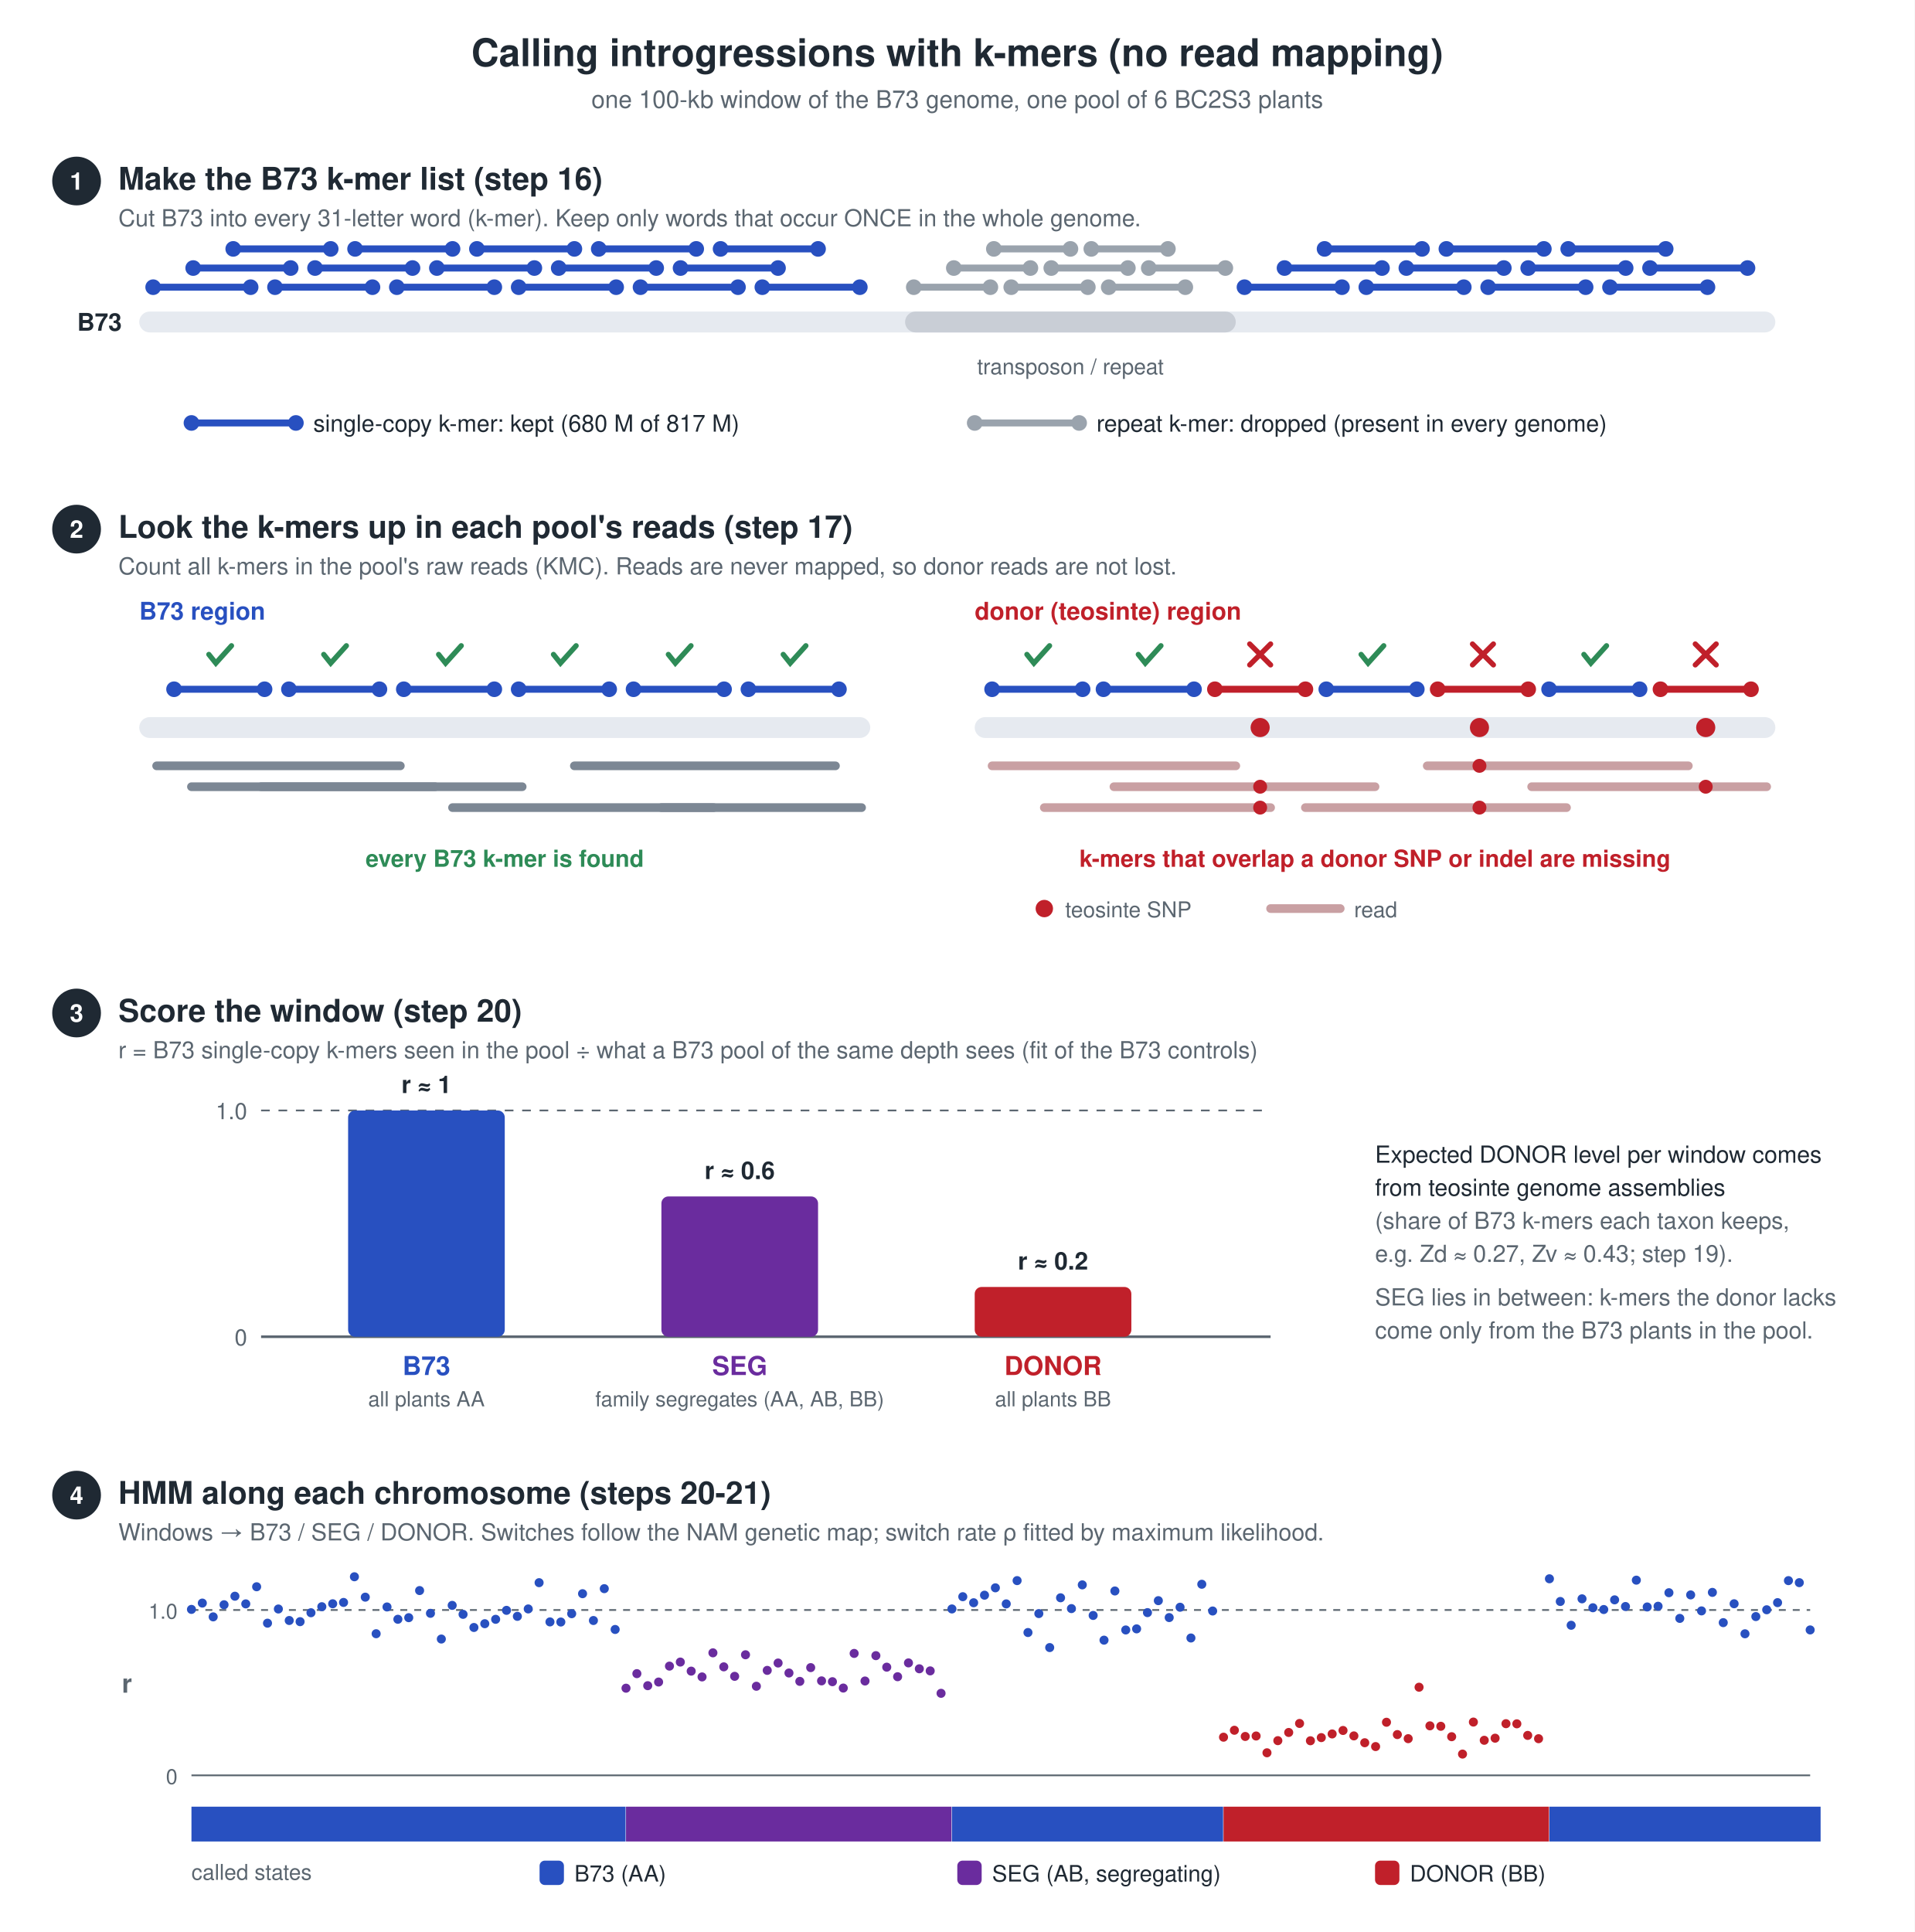
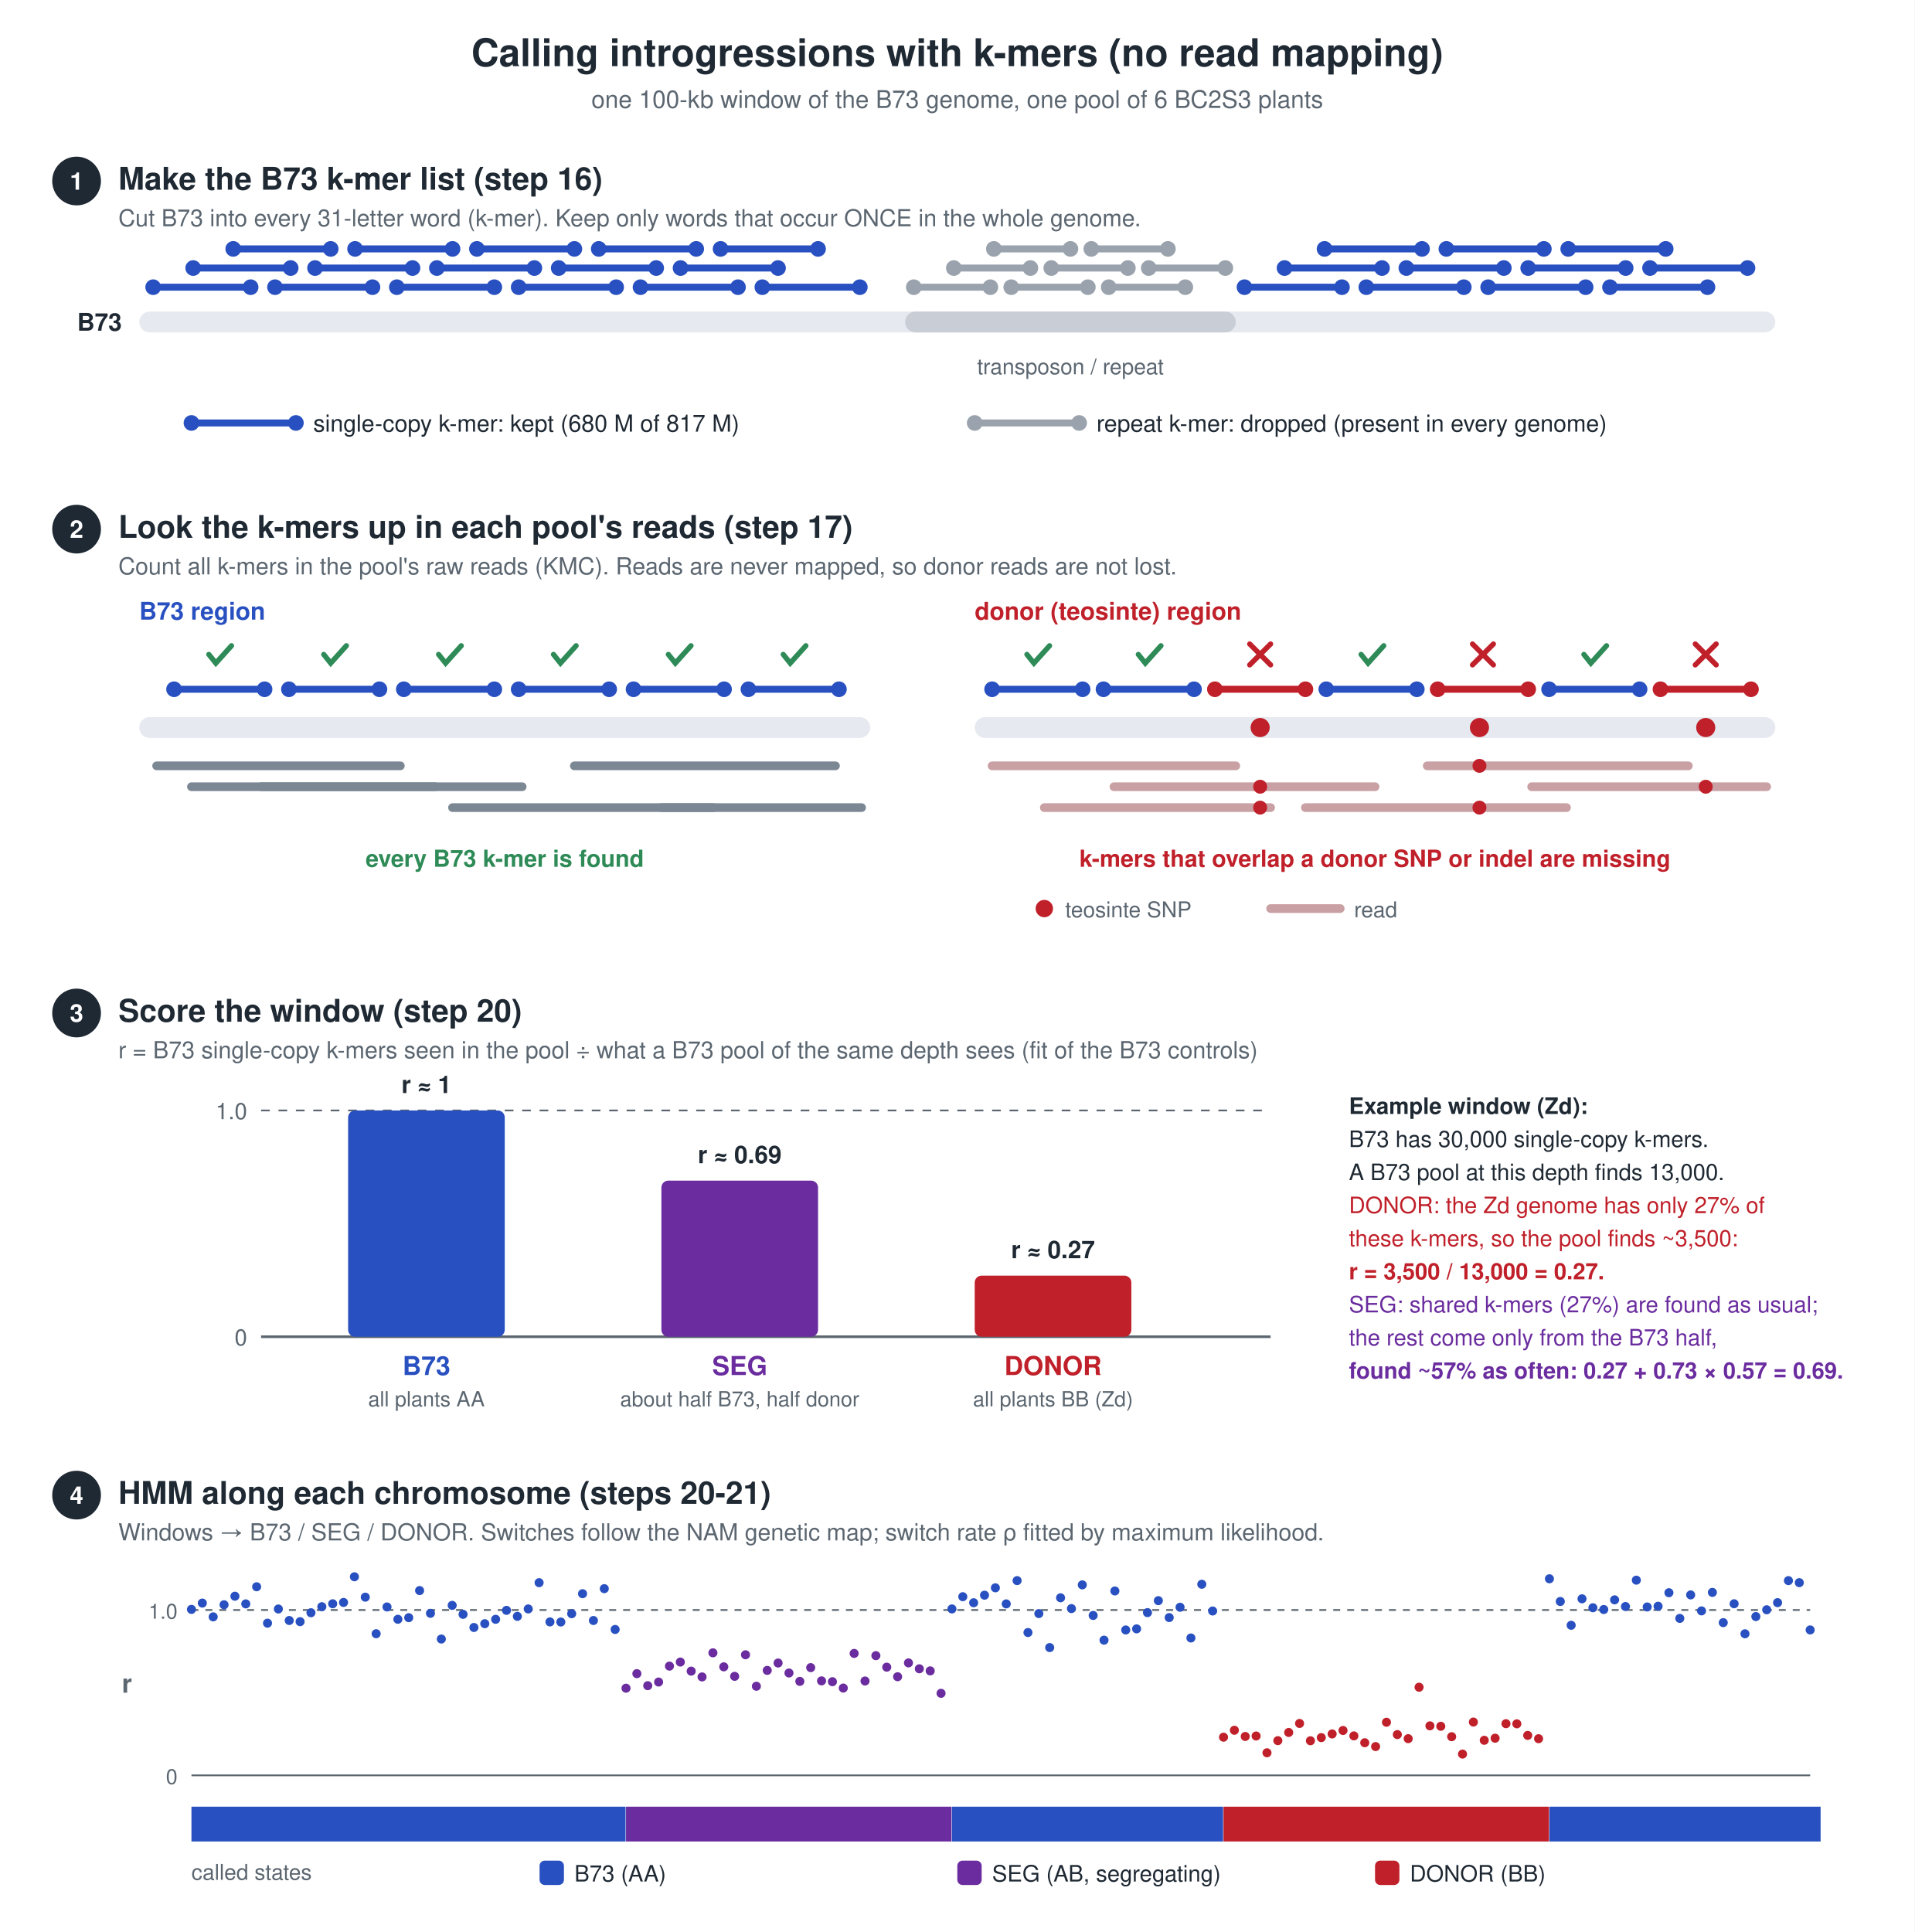
<svg xmlns="http://www.w3.org/2000/svg" width="1100" height="1110" viewBox="0 0 1100 1110" font-family="Helvetica, Arial, sans-serif">
  <rect x="0" y="0" width="1100" height="1110" fill="#FFFFFF" />
  <text x="550.0" y="38" font-size="22" font-weight="bold" fill="#1F2933" text-anchor="middle">Calling introgressions with k-mers (no read mapping)</text>
  <text x="550.0" y="62" font-size="14" font-weight="normal" fill="#5B6670" text-anchor="middle">one 100-kb window of the B73 genome, one pool of 6 BC2S3 plants</text>
  <rect x="20" y="90" width="1060" height="0" rx="0" fill="none" stroke="none" stroke-width="0" />
  <circle cx="44" cy="104" r="14" fill="#1F2933" stroke="none" stroke-width="0" />
  <text x="44" y="109" font-size="14" font-weight="bold" fill="#fff" text-anchor="middle">1</text>
  <text x="68" y="109" font-size="18" font-weight="bold" fill="#1F2933" text-anchor="start">Make the B73 k-mer list (step 16)</text>
  <text x="68" y="130" font-size="13.5" font-weight="normal" fill="#5B6670" text-anchor="start">Cut B73 into every 31-letter word (k-mer). Keep only words that occur ONCE in the whole genome.</text>
  <rect x="80" y="179" width="940" height="12" rx="6" fill="#E6EAF0" stroke="none" stroke-width="0" />
  <text x="70" y="190" font-size="14" font-weight="bold" fill="#1F2933" text-anchor="end">B73</text>
  <rect x="520" y="179" width="190" height="12" rx="6" fill="#C9CED6" stroke="none" stroke-width="0" />
  <text x="615" y="215" font-size="12.5" font-weight="normal" fill="#5B6670" text-anchor="middle">transposon / repeat</text>
  <line x1="88" y1="165" x2="144" y2="165" stroke="#2850C0" stroke-width="4" stroke-linecap="round" />
  <circle cx="88" cy="165" r="4.5" fill="#2850C0" stroke="none" stroke-width="0" />
  <circle cx="144" cy="165" r="4.5" fill="#2850C0" stroke="none" stroke-width="0" />
  <line x1="158" y1="165" x2="214" y2="165" stroke="#2850C0" stroke-width="4" stroke-linecap="round" />
  <circle cx="158" cy="165" r="4.5" fill="#2850C0" stroke="none" stroke-width="0" />
  <circle cx="214" cy="165" r="4.5" fill="#2850C0" stroke="none" stroke-width="0" />
  <line x1="228" y1="165" x2="284" y2="165" stroke="#2850C0" stroke-width="4" stroke-linecap="round" />
  <circle cx="228" cy="165" r="4.5" fill="#2850C0" stroke="none" stroke-width="0" />
  <circle cx="284" cy="165" r="4.5" fill="#2850C0" stroke="none" stroke-width="0" />
  <line x1="298" y1="165" x2="354" y2="165" stroke="#2850C0" stroke-width="4" stroke-linecap="round" />
  <circle cx="298" cy="165" r="4.5" fill="#2850C0" stroke="none" stroke-width="0" />
  <circle cx="354" cy="165" r="4.5" fill="#2850C0" stroke="none" stroke-width="0" />
  <line x1="368" y1="165" x2="424" y2="165" stroke="#2850C0" stroke-width="4" stroke-linecap="round" />
  <circle cx="368" cy="165" r="4.5" fill="#2850C0" stroke="none" stroke-width="0" />
  <circle cx="424" cy="165" r="4.5" fill="#2850C0" stroke="none" stroke-width="0" />
  <line x1="438" y1="165" x2="494" y2="165" stroke="#2850C0" stroke-width="4" stroke-linecap="round" />
  <circle cx="438" cy="165" r="4.5" fill="#2850C0" stroke="none" stroke-width="0" />
  <circle cx="494" cy="165" r="4.5" fill="#2850C0" stroke="none" stroke-width="0" />
  <line x1="111" y1="154" x2="167" y2="154" stroke="#2850C0" stroke-width="4" stroke-linecap="round" />
  <circle cx="111" cy="154" r="4.5" fill="#2850C0" stroke="none" stroke-width="0" />
  <circle cx="167" cy="154" r="4.5" fill="#2850C0" stroke="none" stroke-width="0" />
  <line x1="181" y1="154" x2="237" y2="154" stroke="#2850C0" stroke-width="4" stroke-linecap="round" />
  <circle cx="181" cy="154" r="4.5" fill="#2850C0" stroke="none" stroke-width="0" />
  <circle cx="237" cy="154" r="4.5" fill="#2850C0" stroke="none" stroke-width="0" />
  <line x1="251" y1="154" x2="307" y2="154" stroke="#2850C0" stroke-width="4" stroke-linecap="round" />
  <circle cx="251" cy="154" r="4.5" fill="#2850C0" stroke="none" stroke-width="0" />
  <circle cx="307" cy="154" r="4.5" fill="#2850C0" stroke="none" stroke-width="0" />
  <line x1="321" y1="154" x2="377" y2="154" stroke="#2850C0" stroke-width="4" stroke-linecap="round" />
  <circle cx="321" cy="154" r="4.5" fill="#2850C0" stroke="none" stroke-width="0" />
  <circle cx="377" cy="154" r="4.5" fill="#2850C0" stroke="none" stroke-width="0" />
  <line x1="391" y1="154" x2="447" y2="154" stroke="#2850C0" stroke-width="4" stroke-linecap="round" />
  <circle cx="391" cy="154" r="4.5" fill="#2850C0" stroke="none" stroke-width="0" />
  <circle cx="447" cy="154" r="4.5" fill="#2850C0" stroke="none" stroke-width="0" />
  <line x1="134" y1="143" x2="190" y2="143" stroke="#2850C0" stroke-width="4" stroke-linecap="round" />
  <circle cx="134" cy="143" r="4.5" fill="#2850C0" stroke="none" stroke-width="0" />
  <circle cx="190" cy="143" r="4.5" fill="#2850C0" stroke="none" stroke-width="0" />
  <line x1="204" y1="143" x2="260" y2="143" stroke="#2850C0" stroke-width="4" stroke-linecap="round" />
  <circle cx="204" cy="143" r="4.5" fill="#2850C0" stroke="none" stroke-width="0" />
  <circle cx="260" cy="143" r="4.5" fill="#2850C0" stroke="none" stroke-width="0" />
  <line x1="274" y1="143" x2="330" y2="143" stroke="#2850C0" stroke-width="4" stroke-linecap="round" />
  <circle cx="274" cy="143" r="4.5" fill="#2850C0" stroke="none" stroke-width="0" />
  <circle cx="330" cy="143" r="4.5" fill="#2850C0" stroke="none" stroke-width="0" />
  <line x1="344" y1="143" x2="400" y2="143" stroke="#2850C0" stroke-width="4" stroke-linecap="round" />
  <circle cx="344" cy="143" r="4.5" fill="#2850C0" stroke="none" stroke-width="0" />
  <circle cx="400" cy="143" r="4.5" fill="#2850C0" stroke="none" stroke-width="0" />
  <line x1="414" y1="143" x2="470" y2="143" stroke="#2850C0" stroke-width="4" stroke-linecap="round" />
  <circle cx="414" cy="143" r="4.5" fill="#2850C0" stroke="none" stroke-width="0" />
  <circle cx="470" cy="143" r="4.5" fill="#2850C0" stroke="none" stroke-width="0" />
  <line x1="525" y1="165" x2="569" y2="165" stroke="#9AA3AD" stroke-width="4" stroke-linecap="round" />
  <circle cx="525" cy="165" r="4.5" fill="#9AA3AD" stroke="none" stroke-width="0" />
  <circle cx="569" cy="165" r="4.5" fill="#9AA3AD" stroke="none" stroke-width="0" />
  <line x1="581" y1="165" x2="625" y2="165" stroke="#9AA3AD" stroke-width="4" stroke-linecap="round" />
  <circle cx="581" cy="165" r="4.5" fill="#9AA3AD" stroke="none" stroke-width="0" />
  <circle cx="625" cy="165" r="4.5" fill="#9AA3AD" stroke="none" stroke-width="0" />
  <line x1="637" y1="165" x2="681" y2="165" stroke="#9AA3AD" stroke-width="4" stroke-linecap="round" />
  <circle cx="637" cy="165" r="4.5" fill="#9AA3AD" stroke="none" stroke-width="0" />
  <circle cx="681" cy="165" r="4.5" fill="#9AA3AD" stroke="none" stroke-width="0" />
  <line x1="548" y1="154" x2="592" y2="154" stroke="#9AA3AD" stroke-width="4" stroke-linecap="round" />
  <circle cx="548" cy="154" r="4.5" fill="#9AA3AD" stroke="none" stroke-width="0" />
  <circle cx="592" cy="154" r="4.5" fill="#9AA3AD" stroke="none" stroke-width="0" />
  <line x1="604" y1="154" x2="648" y2="154" stroke="#9AA3AD" stroke-width="4" stroke-linecap="round" />
  <circle cx="604" cy="154" r="4.5" fill="#9AA3AD" stroke="none" stroke-width="0" />
  <circle cx="648" cy="154" r="4.5" fill="#9AA3AD" stroke="none" stroke-width="0" />
  <line x1="660" y1="154" x2="704" y2="154" stroke="#9AA3AD" stroke-width="4" stroke-linecap="round" />
  <circle cx="660" cy="154" r="4.5" fill="#9AA3AD" stroke="none" stroke-width="0" />
  <circle cx="704" cy="154" r="4.5" fill="#9AA3AD" stroke="none" stroke-width="0" />
  <line x1="571" y1="143" x2="615" y2="143" stroke="#9AA3AD" stroke-width="4" stroke-linecap="round" />
  <circle cx="571" cy="143" r="4.5" fill="#9AA3AD" stroke="none" stroke-width="0" />
  <circle cx="615" cy="143" r="4.5" fill="#9AA3AD" stroke="none" stroke-width="0" />
  <line x1="627" y1="143" x2="671" y2="143" stroke="#9AA3AD" stroke-width="4" stroke-linecap="round" />
  <circle cx="627" cy="143" r="4.5" fill="#9AA3AD" stroke="none" stroke-width="0" />
  <circle cx="671" cy="143" r="4.5" fill="#9AA3AD" stroke="none" stroke-width="0" />
  <line x1="715" y1="165" x2="771" y2="165" stroke="#2850C0" stroke-width="4" stroke-linecap="round" />
  <circle cx="715" cy="165" r="4.5" fill="#2850C0" stroke="none" stroke-width="0" />
  <circle cx="771" cy="165" r="4.5" fill="#2850C0" stroke="none" stroke-width="0" />
  <line x1="785" y1="165" x2="841" y2="165" stroke="#2850C0" stroke-width="4" stroke-linecap="round" />
  <circle cx="785" cy="165" r="4.5" fill="#2850C0" stroke="none" stroke-width="0" />
  <circle cx="841" cy="165" r="4.5" fill="#2850C0" stroke="none" stroke-width="0" />
  <line x1="855" y1="165" x2="911" y2="165" stroke="#2850C0" stroke-width="4" stroke-linecap="round" />
  <circle cx="855" cy="165" r="4.5" fill="#2850C0" stroke="none" stroke-width="0" />
  <circle cx="911" cy="165" r="4.5" fill="#2850C0" stroke="none" stroke-width="0" />
  <line x1="925" y1="165" x2="981" y2="165" stroke="#2850C0" stroke-width="4" stroke-linecap="round" />
  <circle cx="925" cy="165" r="4.5" fill="#2850C0" stroke="none" stroke-width="0" />
  <circle cx="981" cy="165" r="4.5" fill="#2850C0" stroke="none" stroke-width="0" />
  <line x1="738" y1="154" x2="794" y2="154" stroke="#2850C0" stroke-width="4" stroke-linecap="round" />
  <circle cx="738" cy="154" r="4.5" fill="#2850C0" stroke="none" stroke-width="0" />
  <circle cx="794" cy="154" r="4.5" fill="#2850C0" stroke="none" stroke-width="0" />
  <line x1="808" y1="154" x2="864" y2="154" stroke="#2850C0" stroke-width="4" stroke-linecap="round" />
  <circle cx="808" cy="154" r="4.5" fill="#2850C0" stroke="none" stroke-width="0" />
  <circle cx="864" cy="154" r="4.5" fill="#2850C0" stroke="none" stroke-width="0" />
  <line x1="878" y1="154" x2="934" y2="154" stroke="#2850C0" stroke-width="4" stroke-linecap="round" />
  <circle cx="878" cy="154" r="4.5" fill="#2850C0" stroke="none" stroke-width="0" />
  <circle cx="934" cy="154" r="4.5" fill="#2850C0" stroke="none" stroke-width="0" />
  <line x1="948" y1="154" x2="1004" y2="154" stroke="#2850C0" stroke-width="4" stroke-linecap="round" />
  <circle cx="948" cy="154" r="4.5" fill="#2850C0" stroke="none" stroke-width="0" />
  <circle cx="1004" cy="154" r="4.5" fill="#2850C0" stroke="none" stroke-width="0" />
  <line x1="761" y1="143" x2="817" y2="143" stroke="#2850C0" stroke-width="4" stroke-linecap="round" />
  <circle cx="761" cy="143" r="4.5" fill="#2850C0" stroke="none" stroke-width="0" />
  <circle cx="817" cy="143" r="4.5" fill="#2850C0" stroke="none" stroke-width="0" />
  <line x1="831" y1="143" x2="887" y2="143" stroke="#2850C0" stroke-width="4" stroke-linecap="round" />
  <circle cx="831" cy="143" r="4.5" fill="#2850C0" stroke="none" stroke-width="0" />
  <circle cx="887" cy="143" r="4.5" fill="#2850C0" stroke="none" stroke-width="0" />
  <line x1="901" y1="143" x2="957" y2="143" stroke="#2850C0" stroke-width="4" stroke-linecap="round" />
  <circle cx="901" cy="143" r="4.5" fill="#2850C0" stroke="none" stroke-width="0" />
  <circle cx="957" cy="143" r="4.5" fill="#2850C0" stroke="none" stroke-width="0" />
  <line x1="110" y1="243" x2="170" y2="243" stroke="#2850C0" stroke-width="4" stroke-linecap="round" />
  <circle cx="110" cy="243" r="4.5" fill="#2850C0" stroke="none" stroke-width="0" />
  <circle cx="170" cy="243" r="4.5" fill="#2850C0" stroke="none" stroke-width="0" />
  <text x="180" y="248" font-size="13.5" font-weight="normal" fill="#1F2933" text-anchor="start">single-copy k-mer: kept (680 M of 817 M)</text>
  <line x1="560" y1="243" x2="620" y2="243" stroke="#9AA3AD" stroke-width="4" stroke-linecap="round" />
  <circle cx="560" cy="243" r="4.5" fill="#9AA3AD" stroke="none" stroke-width="0" />
  <circle cx="620" cy="243" r="4.5" fill="#9AA3AD" stroke="none" stroke-width="0" />
  <text x="630" y="248" font-size="13.5" font-weight="normal" fill="#1F2933" text-anchor="start">repeat k-mer: dropped (present in every genome)</text>
  <rect x="20" y="290" width="1060" height="0" rx="0" fill="none" stroke="none" stroke-width="0" />
  <circle cx="44" cy="304" r="14" fill="#1F2933" stroke="none" stroke-width="0" />
  <text x="44" y="309" font-size="14" font-weight="bold" fill="#fff" text-anchor="middle">2</text>
  <text x="68" y="309" font-size="18" font-weight="bold" fill="#1F2933" text-anchor="start">Look the k-mers up in each pool's reads (step 17)</text>
  <text x="68" y="330" font-size="13.5" font-weight="normal" fill="#5B6670" text-anchor="start">Count all k-mers in the pool's raw reads (KMC). Reads are never mapped, so donor reads are not lost.</text>
  <text x="80" y="356" font-size="14" font-weight="bold" fill="#2850C0" text-anchor="start">B73 region</text>
  <rect x="80" y="412" width="420" height="12" rx="6" fill="#E6EAF0" stroke="none" stroke-width="0" />
  <line x1="90" y1="440" x2="230" y2="440" stroke="#7C8794" stroke-width="5" stroke-linecap="round" />
  <line x1="150" y1="452" x2="300" y2="452" stroke="#7C8794" stroke-width="5" stroke-linecap="round" />
  <line x1="260" y1="464" x2="410" y2="464" stroke="#7C8794" stroke-width="5" stroke-linecap="round" />
  <line x1="330" y1="440" x2="480" y2="440" stroke="#7C8794" stroke-width="5" stroke-linecap="round" />
  <line x1="110" y1="452" x2="250" y2="452" stroke="#7C8794" stroke-width="5" stroke-linecap="round" />
  <line x1="380" y1="464" x2="495" y2="464" stroke="#7C8794" stroke-width="5" stroke-linecap="round" />
  <line x1="100" y1="396" x2="152" y2="396" stroke="#2850C0" stroke-width="4" stroke-linecap="round" />
  <circle cx="100" cy="396" r="4.5" fill="#2850C0" stroke="none" stroke-width="0" />
  <circle cx="152" cy="396" r="4.5" fill="#2850C0" stroke="none" stroke-width="0" />
  <path d="M120,376 l4,5 l9,-10" fill="none" stroke="#2E8B57" stroke-width="3" stroke-linecap="round" />
  <line x1="166" y1="396" x2="218" y2="396" stroke="#2850C0" stroke-width="4" stroke-linecap="round" />
  <circle cx="166" cy="396" r="4.5" fill="#2850C0" stroke="none" stroke-width="0" />
  <circle cx="218" cy="396" r="4.5" fill="#2850C0" stroke="none" stroke-width="0" />
  <path d="M186,376 l4,5 l9,-10" fill="none" stroke="#2E8B57" stroke-width="3" stroke-linecap="round" />
  <line x1="232" y1="396" x2="284" y2="396" stroke="#2850C0" stroke-width="4" stroke-linecap="round" />
  <circle cx="232" cy="396" r="4.5" fill="#2850C0" stroke="none" stroke-width="0" />
  <circle cx="284" cy="396" r="4.5" fill="#2850C0" stroke="none" stroke-width="0" />
  <path d="M252,376 l4,5 l9,-10" fill="none" stroke="#2E8B57" stroke-width="3" stroke-linecap="round" />
  <line x1="298" y1="396" x2="350" y2="396" stroke="#2850C0" stroke-width="4" stroke-linecap="round" />
  <circle cx="298" cy="396" r="4.5" fill="#2850C0" stroke="none" stroke-width="0" />
  <circle cx="350" cy="396" r="4.5" fill="#2850C0" stroke="none" stroke-width="0" />
  <path d="M318,376 l4,5 l9,-10" fill="none" stroke="#2E8B57" stroke-width="3" stroke-linecap="round" />
  <line x1="364" y1="396" x2="416" y2="396" stroke="#2850C0" stroke-width="4" stroke-linecap="round" />
  <circle cx="364" cy="396" r="4.5" fill="#2850C0" stroke="none" stroke-width="0" />
  <circle cx="416" cy="396" r="4.5" fill="#2850C0" stroke="none" stroke-width="0" />
  <path d="M384,376 l4,5 l9,-10" fill="none" stroke="#2E8B57" stroke-width="3" stroke-linecap="round" />
  <line x1="430" y1="396" x2="482" y2="396" stroke="#2850C0" stroke-width="4" stroke-linecap="round" />
  <circle cx="430" cy="396" r="4.5" fill="#2850C0" stroke="none" stroke-width="0" />
  <circle cx="482" cy="396" r="4.5" fill="#2850C0" stroke="none" stroke-width="0" />
  <path d="M450,376 l4,5 l9,-10" fill="none" stroke="#2E8B57" stroke-width="3" stroke-linecap="round" />
  <text x="290" y="498" font-size="13.5" font-weight="bold" fill="#2E8B57" text-anchor="middle">every B73 k-mer is found</text>
  <text x="560" y="356" font-size="14" font-weight="bold" fill="#C0202A" text-anchor="start">donor (teosinte) region</text>
  <rect x="560" y="412" width="460" height="12" rx="6" fill="#E6EAF0" stroke="none" stroke-width="0" />
  <line x1="570" y1="440" x2="710" y2="440" stroke="#C9A0A3" stroke-width="5" stroke-linecap="round" />
  <line x1="640" y1="452" x2="790" y2="452" stroke="#C9A0A3" stroke-width="5" stroke-linecap="round" />
  <circle cx="724" cy="452" r="4" fill="#C0202A" stroke="none" stroke-width="0" />
  <line x1="750" y1="464" x2="900" y2="464" stroke="#C9A0A3" stroke-width="5" stroke-linecap="round" />
  <circle cx="850" cy="464" r="4" fill="#C0202A" stroke="none" stroke-width="0" />
  <line x1="820" y1="440" x2="970" y2="440" stroke="#C9A0A3" stroke-width="5" stroke-linecap="round" />
  <circle cx="850" cy="440" r="4" fill="#C0202A" stroke="none" stroke-width="0" />
  <line x1="880" y1="452" x2="1015" y2="452" stroke="#C9A0A3" stroke-width="5" stroke-linecap="round" />
  <circle cx="980" cy="452" r="4" fill="#C0202A" stroke="none" stroke-width="0" />
  <line x1="600" y1="464" x2="730" y2="464" stroke="#C9A0A3" stroke-width="5" stroke-linecap="round" />
  <circle cx="724" cy="464" r="4" fill="#C0202A" stroke="none" stroke-width="0" />
  <circle cx="724" cy="418" r="5.5" fill="#C0202A" stroke="none" stroke-width="0" />
  <circle cx="850" cy="418" r="5.5" fill="#C0202A" stroke="none" stroke-width="0" />
  <circle cx="980" cy="418" r="5.5" fill="#C0202A" stroke="none" stroke-width="0" />
  <line x1="570" y1="396" x2="622" y2="396" stroke="#2850C0" stroke-width="4" stroke-linecap="round" />
  <circle cx="570" cy="396" r="4.5" fill="#2850C0" stroke="none" stroke-width="0" />
  <circle cx="622" cy="396" r="4.5" fill="#2850C0" stroke="none" stroke-width="0" />
  <path d="M590.0,376 l4,5 l9,-10" fill="none" stroke="#2E8B57" stroke-width="3" stroke-linecap="round" />
  <line x1="634" y1="396" x2="686" y2="396" stroke="#2850C0" stroke-width="4" stroke-linecap="round" />
  <circle cx="634" cy="396" r="4.5" fill="#2850C0" stroke="none" stroke-width="0" />
  <circle cx="686" cy="396" r="4.5" fill="#2850C0" stroke="none" stroke-width="0" />
  <path d="M654.0,376 l4,5 l9,-10" fill="none" stroke="#2E8B57" stroke-width="3" stroke-linecap="round" />
  <line x1="698" y1="396" x2="750" y2="396" stroke="#C0202A" stroke-width="4" stroke-linecap="round" />
  <circle cx="698" cy="396" r="4.5" fill="#C0202A" stroke="none" stroke-width="0" />
  <circle cx="750" cy="396" r="4.5" fill="#C0202A" stroke="none" stroke-width="0" />
  <path d="M718.0,370 l12,12 M730.0,370 l-12,12" stroke="#C0202A" stroke-width="3" stroke-linecap="round" />
  <line x1="762" y1="396" x2="814" y2="396" stroke="#2850C0" stroke-width="4" stroke-linecap="round" />
  <circle cx="762" cy="396" r="4.5" fill="#2850C0" stroke="none" stroke-width="0" />
  <circle cx="814" cy="396" r="4.5" fill="#2850C0" stroke="none" stroke-width="0" />
  <path d="M782.0,376 l4,5 l9,-10" fill="none" stroke="#2E8B57" stroke-width="3" stroke-linecap="round" />
  <line x1="826" y1="396" x2="878" y2="396" stroke="#C0202A" stroke-width="4" stroke-linecap="round" />
  <circle cx="826" cy="396" r="4.5" fill="#C0202A" stroke="none" stroke-width="0" />
  <circle cx="878" cy="396" r="4.5" fill="#C0202A" stroke="none" stroke-width="0" />
  <path d="M846.0,370 l12,12 M858.0,370 l-12,12" stroke="#C0202A" stroke-width="3" stroke-linecap="round" />
  <line x1="890" y1="396" x2="942" y2="396" stroke="#2850C0" stroke-width="4" stroke-linecap="round" />
  <circle cx="890" cy="396" r="4.5" fill="#2850C0" stroke="none" stroke-width="0" />
  <circle cx="942" cy="396" r="4.5" fill="#2850C0" stroke="none" stroke-width="0" />
  <path d="M910.0,376 l4,5 l9,-10" fill="none" stroke="#2E8B57" stroke-width="3" stroke-linecap="round" />
  <line x1="954" y1="396" x2="1006" y2="396" stroke="#C0202A" stroke-width="4" stroke-linecap="round" />
  <circle cx="954" cy="396" r="4.5" fill="#C0202A" stroke="none" stroke-width="0" />
  <circle cx="1006" cy="396" r="4.5" fill="#C0202A" stroke="none" stroke-width="0" />
  <path d="M974.0,370 l12,12 M986.0,370 l-12,12" stroke="#C0202A" stroke-width="3" stroke-linecap="round" />
  <text x="790" y="498" font-size="13.5" font-weight="bold" fill="#C0202A" text-anchor="middle">k-mers that overlap a donor SNP or indel are missing</text>
  <circle cx="600" cy="522" r="5" fill="#C0202A" stroke="none" stroke-width="0" />
  <text x="612" y="527" font-size="12.5" font-weight="normal" fill="#5B6670" text-anchor="start">teosinte SNP</text>
  <line x1="730" y1="522" x2="770" y2="522" stroke="#C9A0A3" stroke-width="5" stroke-linecap="round" />
  <text x="778" y="527" font-size="12.5" font-weight="normal" fill="#5B6670" text-anchor="start">read</text>
  <rect x="20" y="568" width="1060" height="0" rx="0" fill="none" stroke="none" stroke-width="0" />
  <circle cx="44" cy="582" r="14" fill="#1F2933" stroke="none" stroke-width="0" />
  <text x="44" y="587" font-size="14" font-weight="bold" fill="#fff" text-anchor="middle">3</text>
  <text x="68" y="587" font-size="18" font-weight="bold" fill="#1F2933" text-anchor="start">Score the window (step 20)</text>
  <text x="68" y="608" font-size="13.5" font-weight="normal" fill="#5B6670" text-anchor="start">r = B73 single-copy k-mers seen in the pool ÷ what a B73 pool of the same depth sees (fit of the B73 controls)</text>
  <line x1="150" y1="768" x2="730" y2="768" stroke="#5B6670" stroke-width="1.5" />
  <line x1="150" y1="638" x2="730" y2="638" stroke="#5B6670" stroke-width="1" stroke-dasharray="5,5" />
  <text x="142" y="643" font-size="13" font-weight="normal" fill="#5B6670" text-anchor="end">1.0</text>
  <text x="142" y="773" font-size="13" font-weight="normal" fill="#5B6670" text-anchor="end">0</text>
  <rect x="200" y="638.0" width="90" height="130.0" rx="4" fill="#2850C0" stroke="none" stroke-width="0" />
  <text x="245" y="628.0" font-size="14" font-weight="bold" fill="#1F2933" text-anchor="middle">r ≈ 1</text>
  <text x="245" y="790" font-size="15" font-weight="bold" fill="#2850C0" text-anchor="middle">B73</text>
  <text x="245" y="808" font-size="12" font-weight="normal" fill="#5B6670" text-anchor="middle">all plants AA</text>
-   <rect x="380" y="687.4" width="90" height="80.6" rx="4" fill="#6A2C9E" stroke="none" stroke-width="0" />
-   <text x="425" y="677.4" font-size="14" font-weight="bold" fill="#1F2933" text-anchor="middle">r ≈ 0.6</text>
+   <rect x="380" y="678.3" width="90" height="89.7" rx="4" fill="#6A2C9E" stroke="none" stroke-width="0" />
+   <text x="425" y="668.3" font-size="14" font-weight="bold" fill="#1F2933" text-anchor="middle">r ≈ 0.69</text>
  <text x="425" y="790" font-size="15" font-weight="bold" fill="#6A2C9E" text-anchor="middle">SEG</text>
-   <text x="425" y="808" font-size="12" font-weight="normal" fill="#5B6670" text-anchor="middle">family segregates (AA, AB, BB)</text>
-   <rect x="560" y="739.4" width="90" height="28.6" rx="4" fill="#C0202A" stroke="none" stroke-width="0" />
-   <text x="605" y="729.4" font-size="14" font-weight="bold" fill="#1F2933" text-anchor="middle">r ≈ 0.2</text>
+   <text x="425" y="808" font-size="12" font-weight="normal" fill="#5B6670" text-anchor="middle">about half B73, half donor</text>
+   <rect x="560" y="732.9" width="90" height="35.1" rx="4" fill="#C0202A" stroke="none" stroke-width="0" />
+   <text x="605" y="722.9" font-size="14" font-weight="bold" fill="#1F2933" text-anchor="middle">r ≈ 0.27</text>
  <text x="605" y="790" font-size="15" font-weight="bold" fill="#C0202A" text-anchor="middle">DONOR</text>
-   <text x="605" y="808" font-size="12" font-weight="normal" fill="#5B6670" text-anchor="middle">all plants BB</text>
-   <text x="790" y="668" font-size="13.5" font-weight="normal" fill="#1F2933" text-anchor="start">Expected DONOR level per window comes</text>
-   <text x="790" y="687" font-size="13.5" font-weight="normal" fill="#1F2933" text-anchor="start">from teosinte genome assemblies</text>
-   <text x="790" y="706" font-size="13.5" font-weight="normal" fill="#5B6670" text-anchor="start">(share of B73 k-mers each taxon keeps,</text>
-   <text x="790" y="725" font-size="13.5" font-weight="normal" fill="#5B6670" text-anchor="start">e.g. Zd ≈ 0.27, Zv ≈ 0.43; step 19).</text>
-   <text x="790" y="750" font-size="13.5" font-weight="normal" fill="#5B6670" text-anchor="start">SEG lies in between: k-mers the donor lacks</text>
-   <text x="790" y="769" font-size="13.5" font-weight="normal" fill="#5B6670" text-anchor="start">come only from the B73 plants in the pool.</text>
+   <text x="605" y="808" font-size="12" font-weight="normal" fill="#5B6670" text-anchor="middle">all plants BB (Zd)</text>
+   <text x="775" y="640" font-size="13" font-weight="bold" fill="#1F2933" text-anchor="start">Example window (Zd):</text>
+   <text x="775" y="659" font-size="13" font-weight="normal" fill="#1F2933" text-anchor="start">B73 has 30,000 single-copy k-mers.</text>
+   <text x="775" y="678" font-size="13" font-weight="normal" fill="#1F2933" text-anchor="start">A B73 pool at this depth finds 13,000.</text>
+   <text x="775" y="697" font-size="13" font-weight="normal" fill="#C0202A" text-anchor="start">DONOR: the Zd genome has only 27% of</text>
+   <text x="775" y="716" font-size="13" font-weight="normal" fill="#C0202A" text-anchor="start">these k-mers, so the pool finds ~3,500:</text>
+   <text x="775" y="735" font-size="13" font-weight="bold" fill="#C0202A" text-anchor="start">r = 3,500 / 13,000 = 0.27.</text>
+   <text x="775" y="754" font-size="13" font-weight="normal" fill="#6A2C9E" text-anchor="start">SEG: shared k-mers (27%) are found as usual;</text>
+   <text x="775" y="773" font-size="13" font-weight="normal" fill="#6A2C9E" text-anchor="start">the rest come only from the B73 half,</text>
+   <text x="775" y="792" font-size="13" font-weight="bold" fill="#6A2C9E" text-anchor="start">found ~57% as often: 0.27 + 0.73 × 0.57 = 0.69.</text>
  <rect x="20" y="845" width="1060" height="0" rx="0" fill="none" stroke="none" stroke-width="0" />
  <circle cx="44" cy="859" r="14" fill="#1F2933" stroke="none" stroke-width="0" />
  <text x="44" y="864" font-size="14" font-weight="bold" fill="#fff" text-anchor="middle">4</text>
  <text x="68" y="864" font-size="18" font-weight="bold" fill="#1F2933" text-anchor="start">HMM along each chromosome (steps 20-21)</text>
  <text x="68" y="885" font-size="13.5" font-weight="normal" fill="#5B6670" text-anchor="start">Windows → B73 / SEG / DONOR. Switches follow the NAM genetic map; switch rate ρ fitted by maximum likelihood.</text>
  <line x1="110" y1="1020" x2="1040" y2="1020" stroke="#5B6670" stroke-width="1" />
  <line x1="110" y1="925" x2="1040" y2="925" stroke="#5B6670" stroke-width="1" stroke-dasharray="4,4" />
  <text x="102" y="930" font-size="12" font-weight="normal" fill="#5B6670" text-anchor="end">1.0</text>
  <text x="102" y="1025" font-size="12" font-weight="normal" fill="#5B6670" text-anchor="end">0</text>
  <text x="70" y="972.5" font-size="15" font-weight="bold" fill="#5B6670" text-anchor="start">r</text>
  <circle cx="110.0" cy="924.651" r="2.6" fill="#2850C0" stroke="none" stroke-width="0" />
  <circle cx="116.242" cy="921.025" r="2.6" fill="#2850C0" stroke="none" stroke-width="0" />
  <circle cx="122.483" cy="928.941" r="2.6" fill="#2850C0" stroke="none" stroke-width="0" />
  <circle cx="128.725" cy="921.985" r="2.6" fill="#2850C0" stroke="none" stroke-width="0" />
  <circle cx="134.966" cy="917.081" r="2.6" fill="#2850C0" stroke="none" stroke-width="0" />
  <circle cx="141.208" cy="921.483" r="2.6" fill="#2850C0" stroke="none" stroke-width="0" />
  <circle cx="147.45" cy="911.644" r="2.6" fill="#2850C0" stroke="none" stroke-width="0" />
  <circle cx="153.691" cy="932.567" r="2.6" fill="#2850C0" stroke="none" stroke-width="0" />
  <circle cx="159.933" cy="924.424" r="2.6" fill="#2850C0" stroke="none" stroke-width="0" />
  <circle cx="166.174" cy="931.03" r="2.6" fill="#2850C0" stroke="none" stroke-width="0" />
  <circle cx="172.416" cy="931.7" r="2.6" fill="#2850C0" stroke="none" stroke-width="0" />
  <circle cx="178.658" cy="926.572" r="2.6" fill="#2850C0" stroke="none" stroke-width="0" />
  <circle cx="184.899" cy="923.108" r="2.6" fill="#2850C0" stroke="none" stroke-width="0" />
  <circle cx="191.141" cy="921.418" r="2.6" fill="#2850C0" stroke="none" stroke-width="0" />
  <circle cx="197.383" cy="920.655" r="2.6" fill="#2850C0" stroke="none" stroke-width="0" />
  <circle cx="203.624" cy="905.902" r="2.6" fill="#2850C0" stroke="none" stroke-width="0" />
  <circle cx="209.866" cy="917.625" r="2.6" fill="#2850C0" stroke="none" stroke-width="0" />
  <circle cx="216.107" cy="938.633" r="2.6" fill="#2850C0" stroke="none" stroke-width="0" />
  <circle cx="222.349" cy="923.253" r="2.6" fill="#2850C0" stroke="none" stroke-width="0" />
  <circle cx="228.591" cy="930.327" r="2.6" fill="#2850C0" stroke="none" stroke-width="0" />
  <circle cx="234.832" cy="929.41" r="2.6" fill="#2850C0" stroke="none" stroke-width="0" />
  <circle cx="241.074" cy="913.832" r="2.6" fill="#2850C0" stroke="none" stroke-width="0" />
  <circle cx="247.315" cy="926.906" r="2.6" fill="#2850C0" stroke="none" stroke-width="0" />
  <circle cx="253.557" cy="941.683" r="2.6" fill="#2850C0" stroke="none" stroke-width="0" />
  <circle cx="259.799" cy="922.344" r="2.6" fill="#2850C0" stroke="none" stroke-width="0" />
  <circle cx="266.04" cy="927.492" r="2.6" fill="#2850C0" stroke="none" stroke-width="0" />
  <circle cx="272.282" cy="935.041" r="2.6" fill="#2850C0" stroke="none" stroke-width="0" />
  <circle cx="278.523" cy="932.875" r="2.6" fill="#2850C0" stroke="none" stroke-width="0" />
  <circle cx="284.765" cy="930.346" r="2.6" fill="#2850C0" stroke="none" stroke-width="0" />
  <circle cx="291.007" cy="925.2" r="2.6" fill="#2850C0" stroke="none" stroke-width="0" />
  <circle cx="297.248" cy="928.648" r="2.6" fill="#2850C0" stroke="none" stroke-width="0" />
  <circle cx="303.49" cy="924.389" r="2.6" fill="#2850C0" stroke="none" stroke-width="0" />
  <circle cx="309.732" cy="909.3" r="2.6" fill="#2850C0" stroke="none" stroke-width="0" />
  <circle cx="315.973" cy="931.842" r="2.6" fill="#2850C0" stroke="none" stroke-width="0" />
  <circle cx="322.215" cy="931.904" r="2.6" fill="#2850C0" stroke="none" stroke-width="0" />
  <circle cx="328.456" cy="927.13" r="2.6" fill="#2850C0" stroke="none" stroke-width="0" />
  <circle cx="334.698" cy="915.633" r="2.6" fill="#2850C0" stroke="none" stroke-width="0" />
  <circle cx="340.94" cy="931.038" r="2.6" fill="#2850C0" stroke="none" stroke-width="0" />
  <circle cx="347.181" cy="912.737" r="2.6" fill="#2850C0" stroke="none" stroke-width="0" />
  <circle cx="353.423" cy="936.184" r="2.6" fill="#2850C0" stroke="none" stroke-width="0" />
  <circle cx="359.664" cy="969.927" r="2.6" fill="#6A2C9E" stroke="none" stroke-width="0" />
  <circle cx="365.906" cy="961.565" r="2.6" fill="#6A2C9E" stroke="none" stroke-width="0" />
  <circle cx="372.148" cy="968.482" r="2.6" fill="#6A2C9E" stroke="none" stroke-width="0" />
  <circle cx="378.389" cy="966.387" r="2.6" fill="#6A2C9E" stroke="none" stroke-width="0" />
  <circle cx="384.631" cy="957.242" r="2.6" fill="#6A2C9E" stroke="none" stroke-width="0" />
  <circle cx="390.872" cy="954.908" r="2.6" fill="#6A2C9E" stroke="none" stroke-width="0" />
  <circle cx="397.114" cy="960.126" r="2.6" fill="#6A2C9E" stroke="none" stroke-width="0" />
  <circle cx="403.356" cy="963.448" r="2.6" fill="#6A2C9E" stroke="none" stroke-width="0" />
  <circle cx="409.597" cy="949.607" r="2.6" fill="#6A2C9E" stroke="none" stroke-width="0" />
  <circle cx="415.839" cy="957.657" r="2.6" fill="#6A2C9E" stroke="none" stroke-width="0" />
  <circle cx="422.081" cy="963.11" r="2.6" fill="#6A2C9E" stroke="none" stroke-width="0" />
  <circle cx="428.322" cy="950.718" r="2.6" fill="#6A2C9E" stroke="none" stroke-width="0" />
  <circle cx="434.564" cy="968.807" r="2.6" fill="#6A2C9E" stroke="none" stroke-width="0" />
  <circle cx="440.805" cy="959.692" r="2.6" fill="#6A2C9E" stroke="none" stroke-width="0" />
  <circle cx="447.047" cy="955.46" r="2.6" fill="#6A2C9E" stroke="none" stroke-width="0" />
  <circle cx="453.289" cy="961.196" r="2.6" fill="#6A2C9E" stroke="none" stroke-width="0" />
  <circle cx="459.53" cy="966.012" r="2.6" fill="#6A2C9E" stroke="none" stroke-width="0" />
  <circle cx="465.772" cy="958.102" r="2.6" fill="#6A2C9E" stroke="none" stroke-width="0" />
  <circle cx="472.013" cy="965.722" r="2.6" fill="#6A2C9E" stroke="none" stroke-width="0" />
  <circle cx="478.255" cy="966.191" r="2.6" fill="#6A2C9E" stroke="none" stroke-width="0" />
  <circle cx="484.497" cy="969.846" r="2.6" fill="#6A2C9E" stroke="none" stroke-width="0" />
  <circle cx="490.738" cy="949.946" r="2.6" fill="#6A2C9E" stroke="none" stroke-width="0" />
  <circle cx="496.98" cy="965.797" r="2.6" fill="#6A2C9E" stroke="none" stroke-width="0" />
  <circle cx="503.221" cy="951.227" r="2.6" fill="#6A2C9E" stroke="none" stroke-width="0" />
  <circle cx="509.463" cy="957.847" r="2.6" fill="#6A2C9E" stroke="none" stroke-width="0" />
  <circle cx="515.705" cy="963.331" r="2.6" fill="#6A2C9E" stroke="none" stroke-width="0" />
  <circle cx="521.946" cy="955.392" r="2.6" fill="#6A2C9E" stroke="none" stroke-width="0" />
  <circle cx="528.188" cy="958.773" r="2.6" fill="#6A2C9E" stroke="none" stroke-width="0" />
  <circle cx="534.43" cy="959.976" r="2.6" fill="#6A2C9E" stroke="none" stroke-width="0" />
  <circle cx="540.671" cy="972.867" r="2.6" fill="#6A2C9E" stroke="none" stroke-width="0" />
  <circle cx="546.913" cy="924.394" r="2.6" fill="#2850C0" stroke="none" stroke-width="0" />
  <circle cx="553.154" cy="917.357" r="2.6" fill="#2850C0" stroke="none" stroke-width="0" />
  <circle cx="559.396" cy="920.833" r="2.6" fill="#2850C0" stroke="none" stroke-width="0" />
  <circle cx="565.638" cy="916.488" r="2.6" fill="#2850C0" stroke="none" stroke-width="0" />
  <circle cx="571.879" cy="912.257" r="2.6" fill="#2850C0" stroke="none" stroke-width="0" />
  <circle cx="578.121" cy="921.487" r="2.6" fill="#2850C0" stroke="none" stroke-width="0" />
  <circle cx="584.362" cy="908.115" r="2.6" fill="#2850C0" stroke="none" stroke-width="0" />
  <circle cx="590.604" cy="937.94" r="2.6" fill="#2850C0" stroke="none" stroke-width="0" />
  <circle cx="596.846" cy="927.057" r="2.6" fill="#2850C0" stroke="none" stroke-width="0" />
  <circle cx="603.087" cy="946.585" r="2.6" fill="#2850C0" stroke="none" stroke-width="0" />
  <circle cx="609.329" cy="917.984" r="2.6" fill="#2850C0" stroke="none" stroke-width="0" />
  <circle cx="615.57" cy="924.195" r="2.6" fill="#2850C0" stroke="none" stroke-width="0" />
  <circle cx="621.812" cy="910.563" r="2.6" fill="#2850C0" stroke="none" stroke-width="0" />
  <circle cx="628.054" cy="928.131" r="2.6" fill="#2850C0" stroke="none" stroke-width="0" />
  <circle cx="634.295" cy="942.325" r="2.6" fill="#2850C0" stroke="none" stroke-width="0" />
  <circle cx="640.537" cy="914.07" r="2.6" fill="#2850C0" stroke="none" stroke-width="0" />
  <circle cx="646.779" cy="936.469" r="2.6" fill="#2850C0" stroke="none" stroke-width="0" />
  <circle cx="653.02" cy="935.84" r="2.6" fill="#2850C0" stroke="none" stroke-width="0" />
  <circle cx="659.262" cy="926.501" r="2.6" fill="#2850C0" stroke="none" stroke-width="0" />
  <circle cx="665.503" cy="919.633" r="2.6" fill="#2850C0" stroke="none" stroke-width="0" />
  <circle cx="671.745" cy="929.349" r="2.6" fill="#2850C0" stroke="none" stroke-width="0" />
  <circle cx="677.987" cy="923.408" r="2.6" fill="#2850C0" stroke="none" stroke-width="0" />
  <circle cx="684.228" cy="941.08" r="2.6" fill="#2850C0" stroke="none" stroke-width="0" />
  <circle cx="690.47" cy="910.207" r="2.6" fill="#2850C0" stroke="none" stroke-width="0" />
  <circle cx="696.711" cy="925.574" r="2.6" fill="#2850C0" stroke="none" stroke-width="0" />
  <circle cx="702.953" cy="998.075" r="2.6" fill="#C0202A" stroke="none" stroke-width="0" />
  <circle cx="709.195" cy="994.093" r="2.6" fill="#C0202A" stroke="none" stroke-width="0" />
  <circle cx="715.436" cy="997.652" r="2.6" fill="#C0202A" stroke="none" stroke-width="0" />
  <circle cx="721.678" cy="997.392" r="2.6" fill="#C0202A" stroke="none" stroke-width="0" />
  <circle cx="727.919" cy="1007.034" r="2.6" fill="#C0202A" stroke="none" stroke-width="0" />
  <circle cx="734.161" cy="1000.069" r="2.6" fill="#C0202A" stroke="none" stroke-width="0" />
  <circle cx="740.403" cy="995.359" r="2.6" fill="#C0202A" stroke="none" stroke-width="0" />
  <circle cx="746.644" cy="990.179" r="2.6" fill="#C0202A" stroke="none" stroke-width="0" />
  <circle cx="752.886" cy="1000.128" r="2.6" fill="#C0202A" stroke="none" stroke-width="0" />
  <circle cx="759.128" cy="998.318" r="2.6" fill="#C0202A" stroke="none" stroke-width="0" />
  <circle cx="765.369" cy="996.213" r="2.6" fill="#C0202A" stroke="none" stroke-width="0" />
  <circle cx="771.611" cy="994.213" r="2.6" fill="#C0202A" stroke="none" stroke-width="0" />
  <circle cx="777.852" cy="997.331" r="2.6" fill="#C0202A" stroke="none" stroke-width="0" />
  <circle cx="784.094" cy="1001.26" r="2.6" fill="#C0202A" stroke="none" stroke-width="0" />
  <circle cx="790.336" cy="1003.463" r="2.6" fill="#C0202A" stroke="none" stroke-width="0" />
  <circle cx="796.577" cy="989.494" r="2.6" fill="#C0202A" stroke="none" stroke-width="0" />
  <circle cx="802.819" cy="996.576" r="2.6" fill="#C0202A" stroke="none" stroke-width="0" />
  <circle cx="809.06" cy="998.924" r="2.6" fill="#C0202A" stroke="none" stroke-width="0" />
  <circle cx="815.302" cy="969.365" r="2.6" fill="#C0202A" stroke="none" stroke-width="0" />
  <circle cx="821.544" cy="991.553" r="2.6" fill="#C0202A" stroke="none" stroke-width="0" />
  <circle cx="827.785" cy="991.807" r="2.6" fill="#C0202A" stroke="none" stroke-width="0" />
  <circle cx="834.027" cy="997.793" r="2.6" fill="#C0202A" stroke="none" stroke-width="0" />
  <circle cx="840.268" cy="1007.776" r="2.6" fill="#C0202A" stroke="none" stroke-width="0" />
  <circle cx="846.51" cy="989.384" r="2.6" fill="#C0202A" stroke="none" stroke-width="0" />
  <circle cx="852.752" cy="999.855" r="2.6" fill="#C0202A" stroke="none" stroke-width="0" />
  <circle cx="858.993" cy="998.651" r="2.6" fill="#C0202A" stroke="none" stroke-width="0" />
  <circle cx="865.235" cy="990.32" r="2.6" fill="#C0202A" stroke="none" stroke-width="0" />
  <circle cx="871.477" cy="990.397" r="2.6" fill="#C0202A" stroke="none" stroke-width="0" />
  <circle cx="877.718" cy="997.047" r="2.6" fill="#C0202A" stroke="none" stroke-width="0" />
  <circle cx="883.96" cy="998.941" r="2.6" fill="#C0202A" stroke="none" stroke-width="0" />
  <circle cx="890.201" cy="907.062" r="2.6" fill="#2850C0" stroke="none" stroke-width="0" />
  <circle cx="896.443" cy="920.102" r="2.6" fill="#2850C0" stroke="none" stroke-width="0" />
  <circle cx="902.685" cy="933.772" r="2.6" fill="#2850C0" stroke="none" stroke-width="0" />
  <circle cx="908.926" cy="918.578" r="2.6" fill="#2850C0" stroke="none" stroke-width="0" />
  <circle cx="915.168" cy="923.706" r="2.6" fill="#2850C0" stroke="none" stroke-width="0" />
  <circle cx="921.409" cy="924.721" r="2.6" fill="#2850C0" stroke="none" stroke-width="0" />
  <circle cx="927.651" cy="919.167" r="2.6" fill="#2850C0" stroke="none" stroke-width="0" />
  <circle cx="933.893" cy="922.994" r="2.6" fill="#2850C0" stroke="none" stroke-width="0" />
  <circle cx="940.134" cy="907.855" r="2.6" fill="#2850C0" stroke="none" stroke-width="0" />
  <circle cx="946.376" cy="923.255" r="2.6" fill="#2850C0" stroke="none" stroke-width="0" />
  <circle cx="952.617" cy="922.844" r="2.6" fill="#2850C0" stroke="none" stroke-width="0" />
  <circle cx="958.859" cy="915.072" r="2.6" fill="#2850C0" stroke="none" stroke-width="0" />
  <circle cx="965.101" cy="929.822" r="2.6" fill="#2850C0" stroke="none" stroke-width="0" />
  <circle cx="971.342" cy="916.331" r="2.6" fill="#2850C0" stroke="none" stroke-width="0" />
  <circle cx="977.584" cy="925.514" r="2.6" fill="#2850C0" stroke="none" stroke-width="0" />
  <circle cx="983.826" cy="914.879" r="2.6" fill="#2850C0" stroke="none" stroke-width="0" />
  <circle cx="990.067" cy="932.261" r="2.6" fill="#2850C0" stroke="none" stroke-width="0" />
  <circle cx="996.309" cy="921.413" r="2.6" fill="#2850C0" stroke="none" stroke-width="0" />
  <circle cx="1002.55" cy="938.666" r="2.6" fill="#2850C0" stroke="none" stroke-width="0" />
  <circle cx="1008.792" cy="928.773" r="2.6" fill="#2850C0" stroke="none" stroke-width="0" />
  <circle cx="1015.034" cy="924.865" r="2.6" fill="#2850C0" stroke="none" stroke-width="0" />
  <circle cx="1021.275" cy="920.771" r="2.6" fill="#2850C0" stroke="none" stroke-width="0" />
  <circle cx="1027.517" cy="908.125" r="2.6" fill="#2850C0" stroke="none" stroke-width="0" />
  <circle cx="1033.758" cy="909.29" r="2.6" fill="#2850C0" stroke="none" stroke-width="0" />
  <circle cx="1040.0" cy="936.45" r="2.6" fill="#2850C0" stroke="none" stroke-width="0" />
  <rect x="110.0" y="1038" width="249.423" height="20" rx="0" fill="#2850C0" stroke="none" stroke-width="0" />
  <rect x="359.664" y="1038" width="187.007" height="20" rx="0" fill="#6A2C9E" stroke="none" stroke-width="0" />
  <rect x="546.913" y="1038" width="155.799" height="20" rx="0" fill="#2850C0" stroke="none" stroke-width="0" />
  <rect x="702.953" y="1038" width="187.007" height="20" rx="0" fill="#C0202A" stroke="none" stroke-width="0" />
  <rect x="890.201" y="1038" width="155.799" height="20" rx="0" fill="#2850C0" stroke="none" stroke-width="0" />
  <text x="110" y="1080" font-size="12.5" font-weight="normal" fill="#5B6670" text-anchor="start">called states</text>
  <rect x="310" y="1069" width="14" height="14" rx="3" fill="#2850C0" stroke="none" stroke-width="0" />
  <text x="330" y="1081" font-size="13" font-weight="normal" fill="#1F2933" text-anchor="start">B73 (AA)</text>
  <rect x="550" y="1069" width="14" height="14" rx="3" fill="#6A2C9E" stroke="none" stroke-width="0" />
  <text x="570" y="1081" font-size="13" font-weight="normal" fill="#1F2933" text-anchor="start">SEG (AB, segregating)</text>
  <rect x="790" y="1069" width="14" height="14" rx="3" fill="#C0202A" stroke="none" stroke-width="0" />
  <text x="810" y="1081" font-size="13" font-weight="normal" fill="#1F2933" text-anchor="start">DONOR (BB)</text>
</svg>
